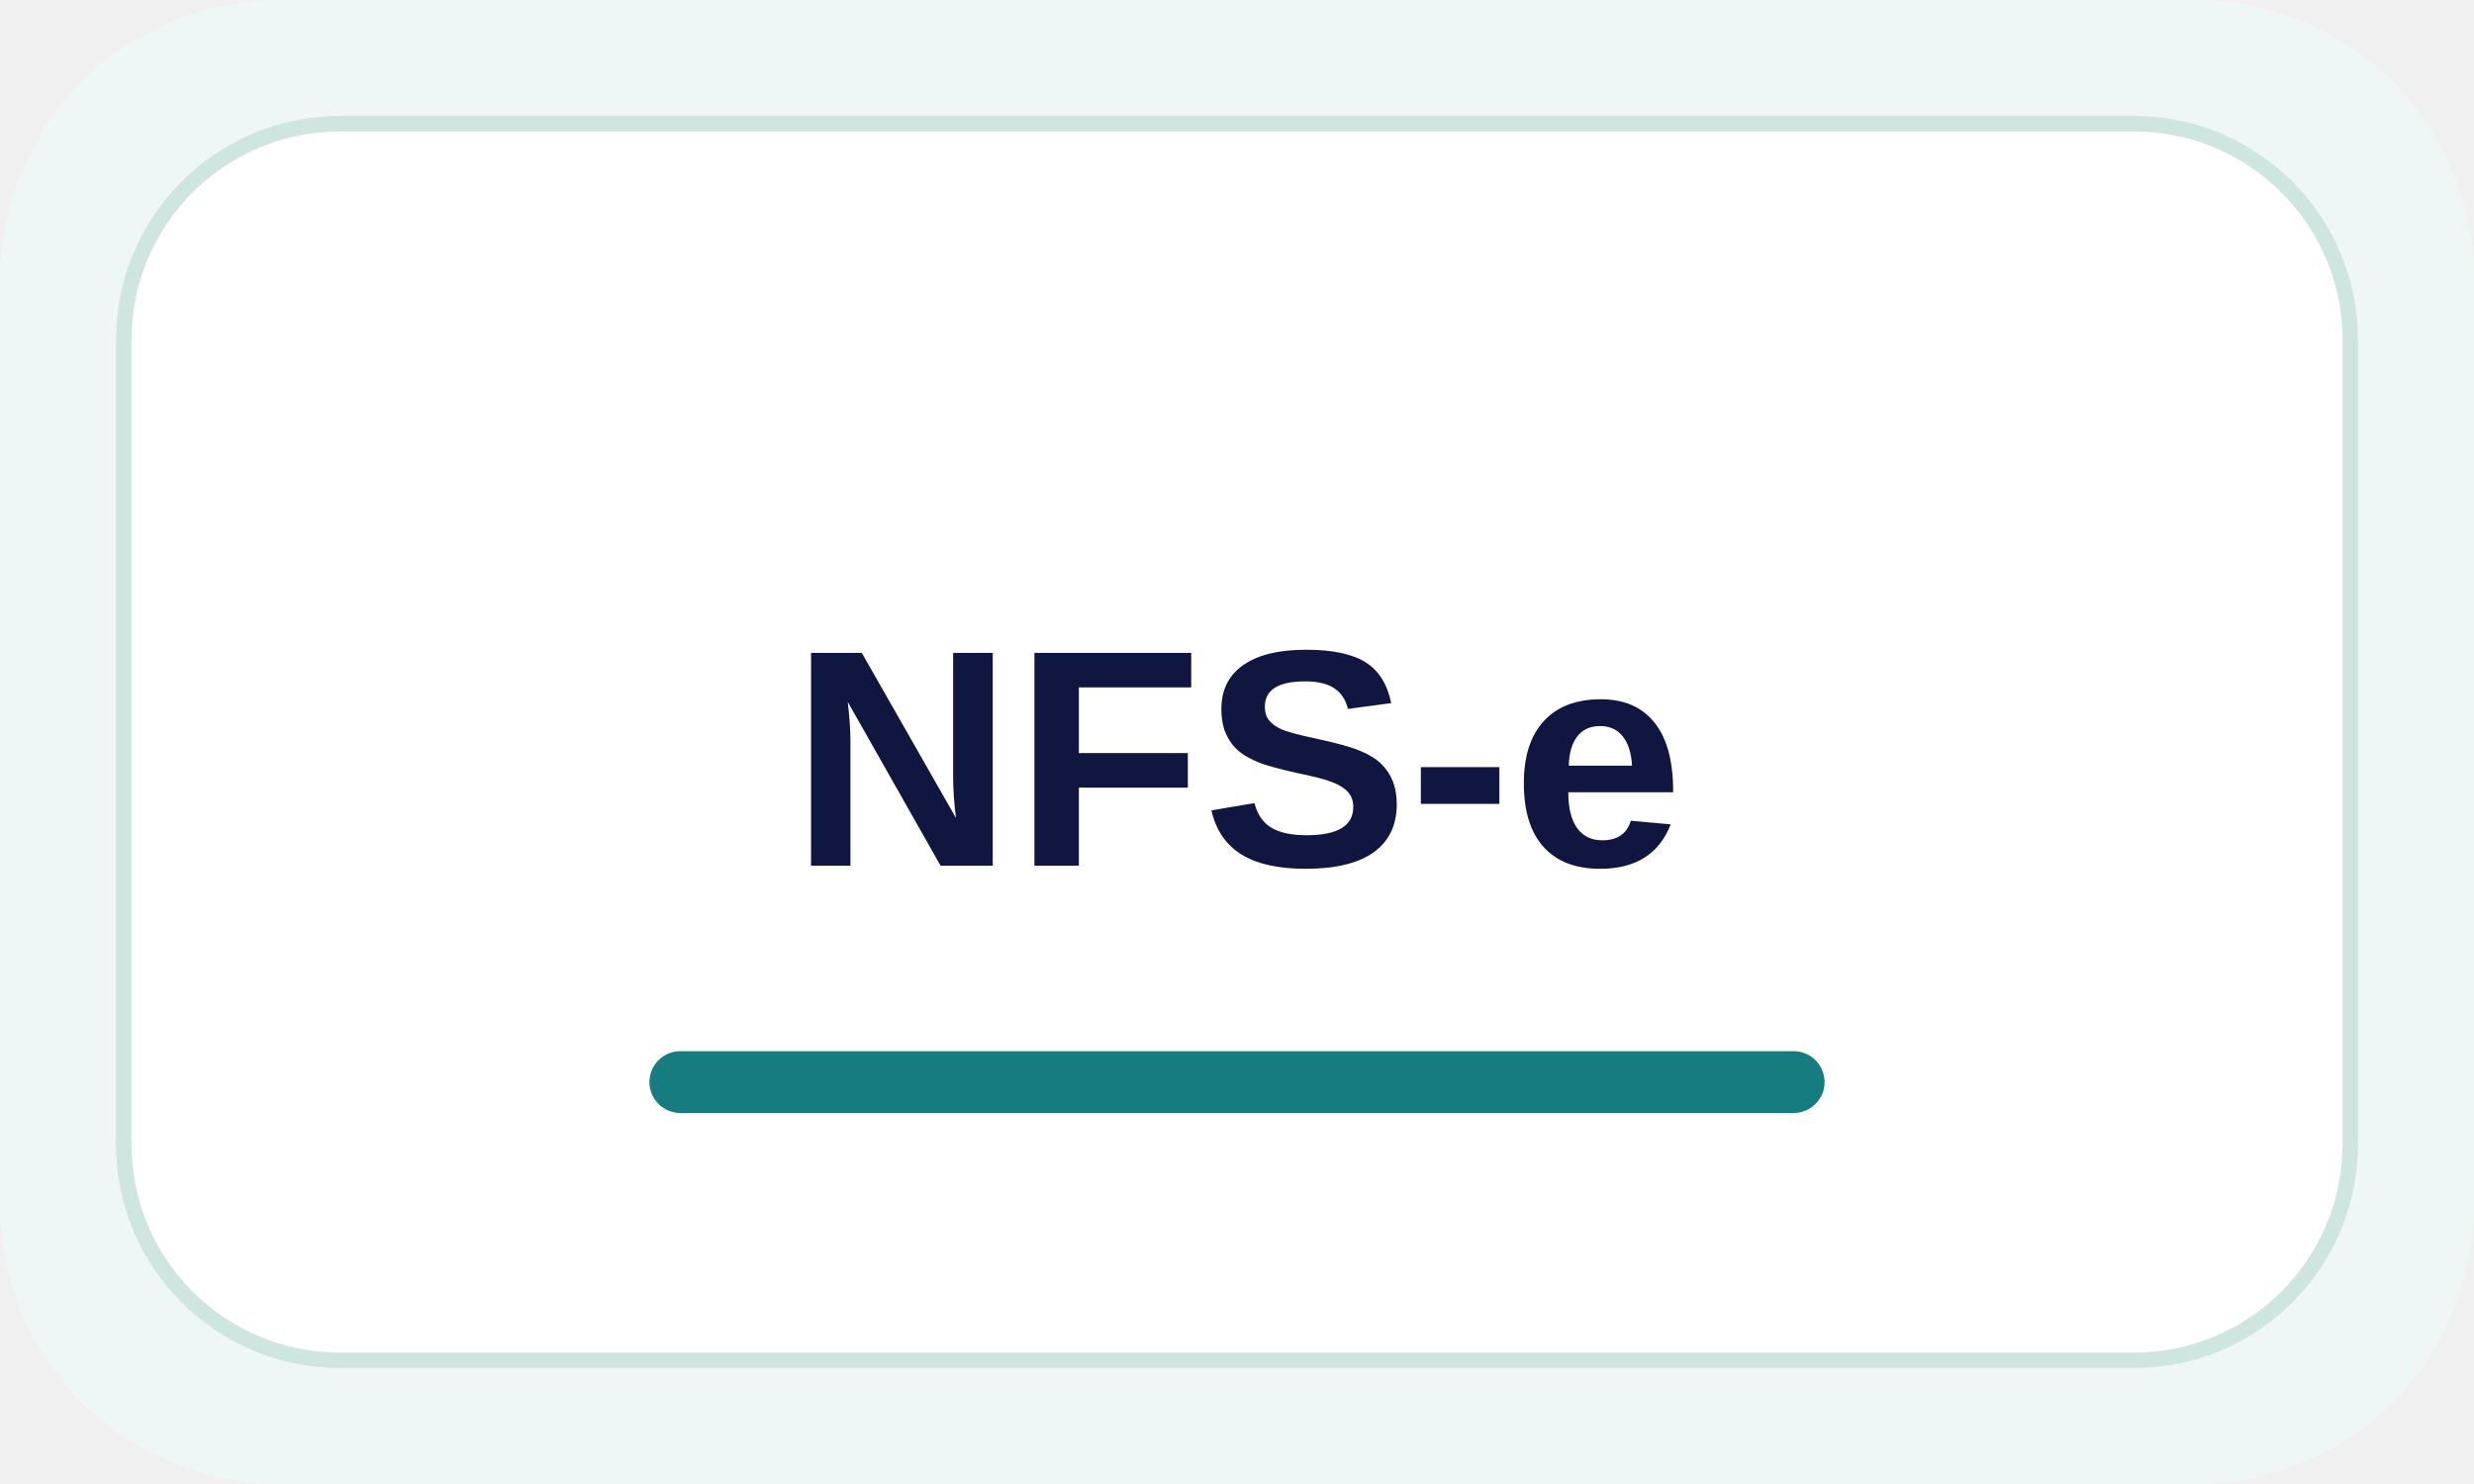
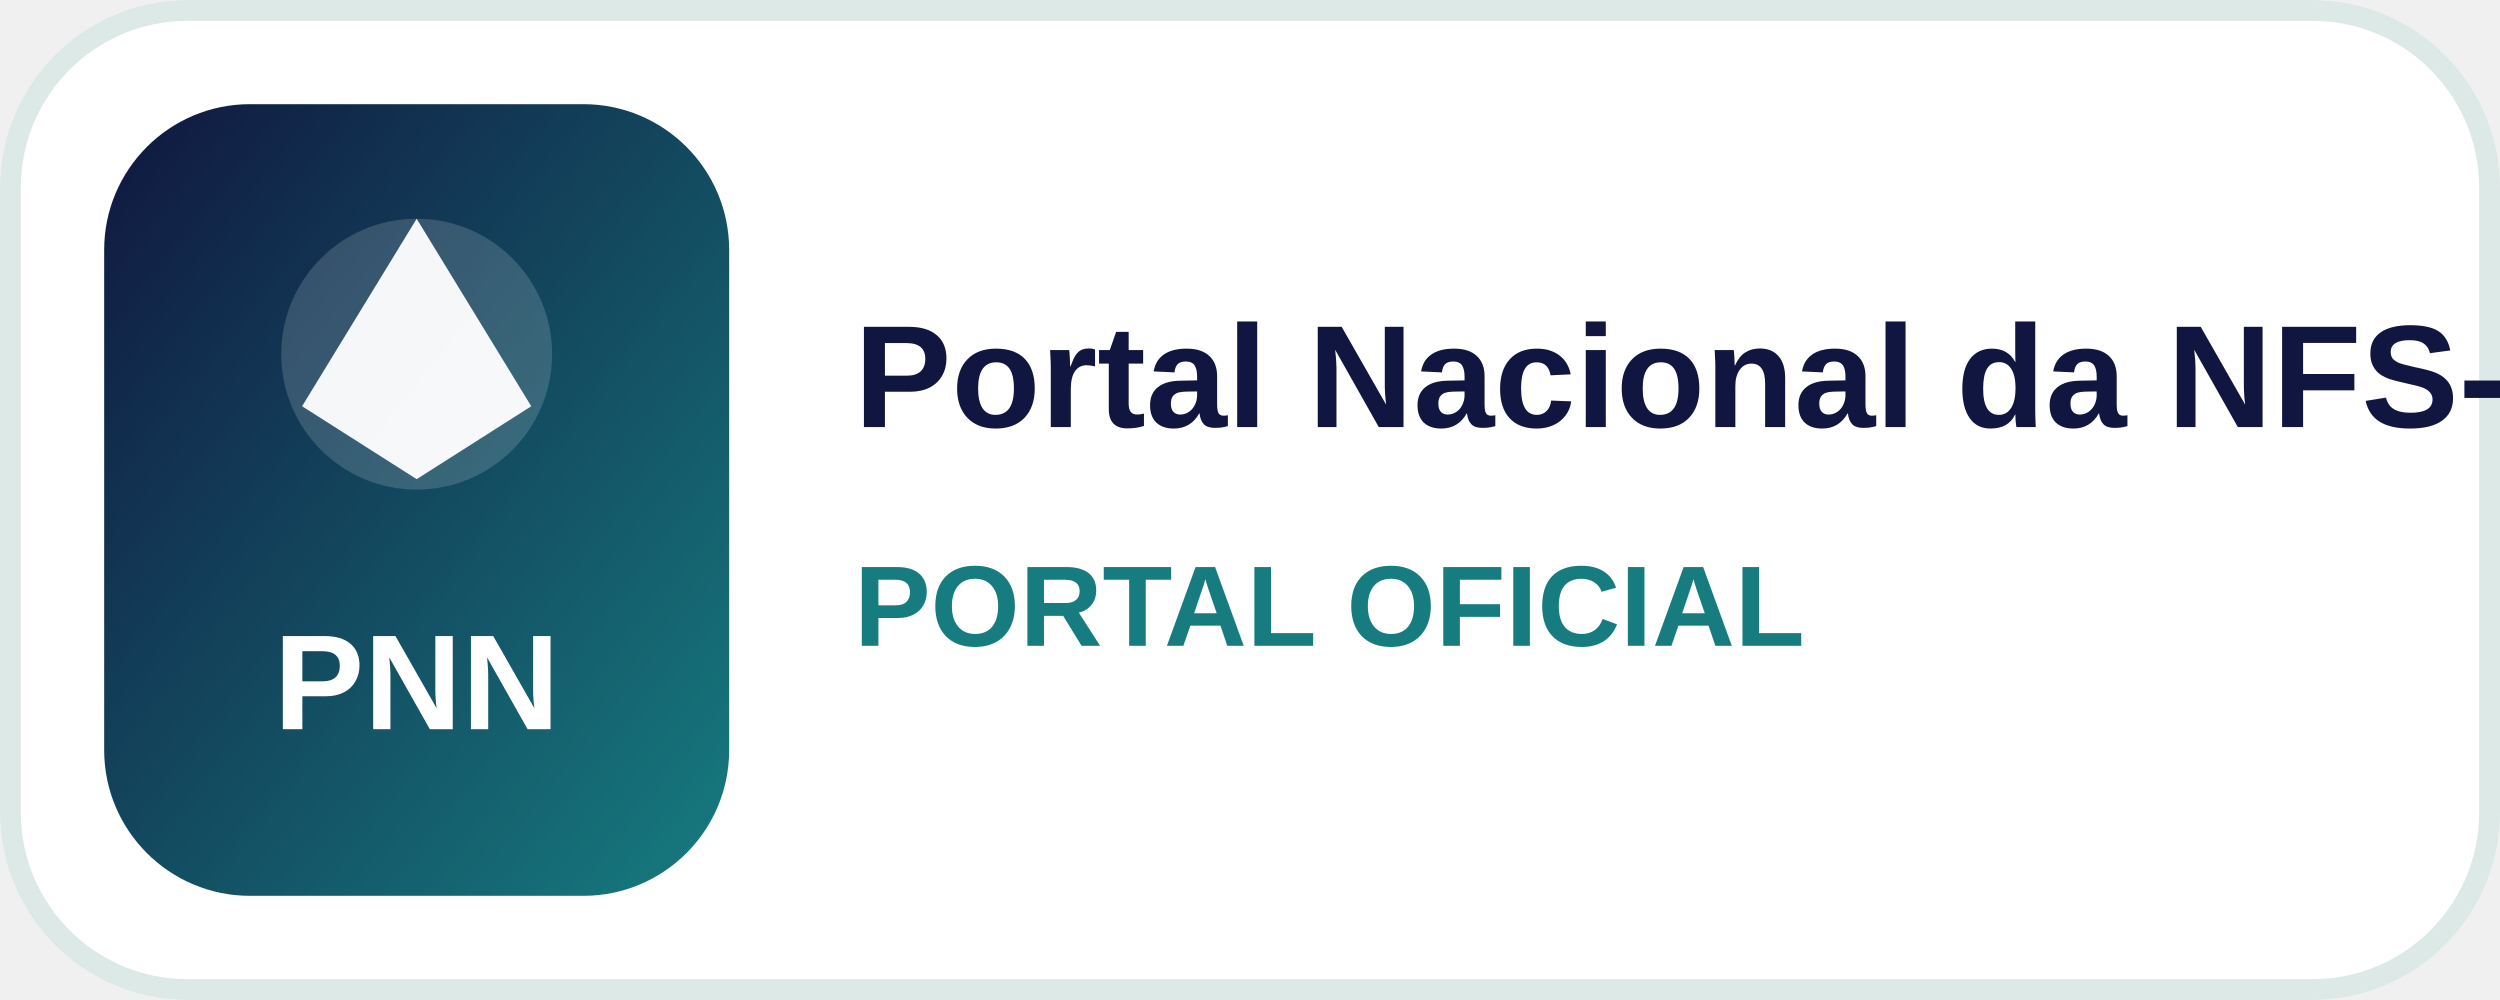
- <svg xmlns="http://www.w3.org/2000/svg" viewBox="0 0 160 96" role="img" aria-labelledby="t d">
-   <rect width="160" height="96" rx="18" fill="#eef7f5" />
-   <rect x="8" y="8" width="144" height="80" rx="14" fill="#ffffff" stroke="#cfe5df" />
-   <text x="80" y="56" text-anchor="middle" font-family="Arial,Helvetica,sans-serif" font-size="20" font-weight="700" fill="#10163f">NFS-e</text>
-   <path d="M44 70h72" stroke="#167c80" stroke-width="4" stroke-linecap="round" />
+ <svg xmlns="http://www.w3.org/2000/svg" viewBox="0 0 240 96" role="img" aria-labelledby="t d">
+   <defs>
+     <linearGradient id="g" x1="0" y1="0" x2="1" y2="1">
+       <stop stop-color="#10163f" />
+       <stop offset="1" stop-color="#167c80" />
+     </linearGradient>
+   </defs>
+   <rect width="240" height="96" rx="18" fill="#ffffff" />
+   <rect x="1" y="1" width="238" height="94" rx="17" fill="none" stroke="#dce9e6" stroke-width="2" />
+   <rect x="10" y="10" width="60" height="76" rx="14" fill="url(#g)" />
+   <circle cx="40" cy="34" r="13" fill="#fff" opacity=".16" />
+   <path d="M29 39l11-18 11 18-11 7z" fill="#fff" opacity=".95" />
+   <text x="40" y="70" text-anchor="middle" font-family="Arial,sans-serif" font-size="13" font-weight="800" fill="#fff">PNN</text>
+   <text x="82" y="41" font-family="Arial,sans-serif" font-size="14" font-weight="800" fill="#10163f">Portal Nacional da NFS-e</text>
+   <text x="82" y="62" font-family="Arial,sans-serif" font-size="11" font-weight="700" fill="#167c80">PORTAL OFICIAL</text>
</svg>
